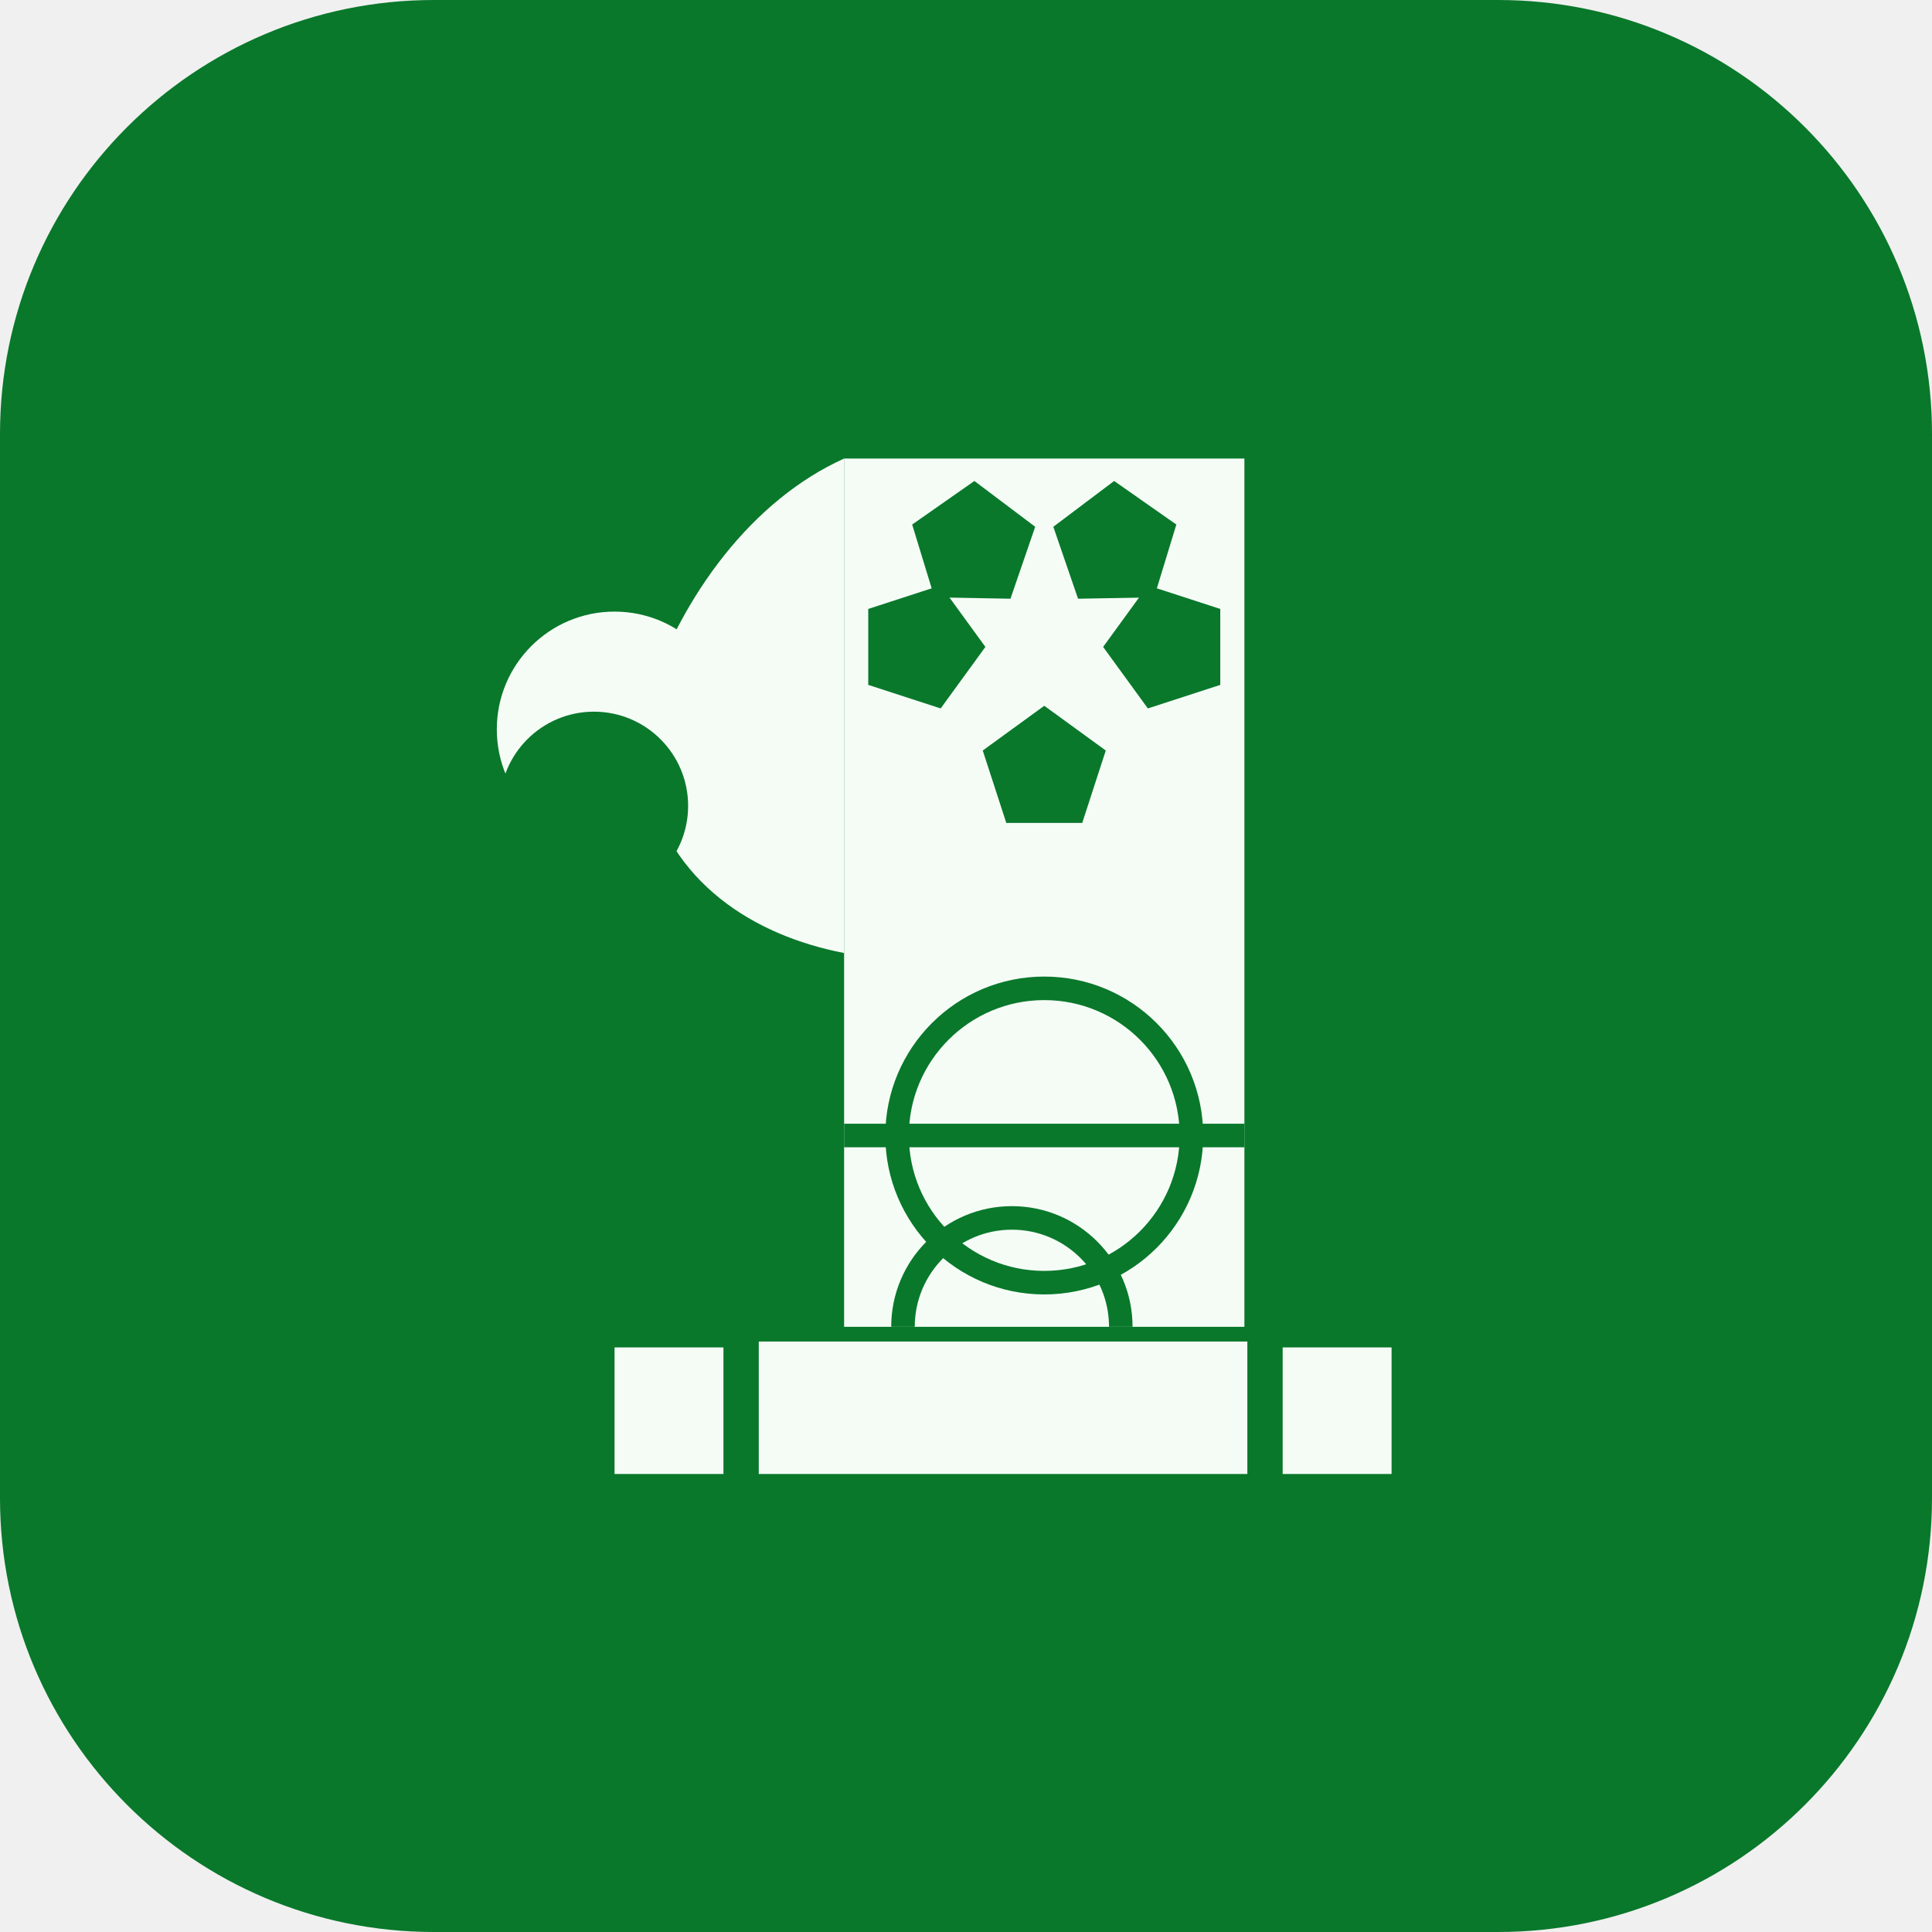
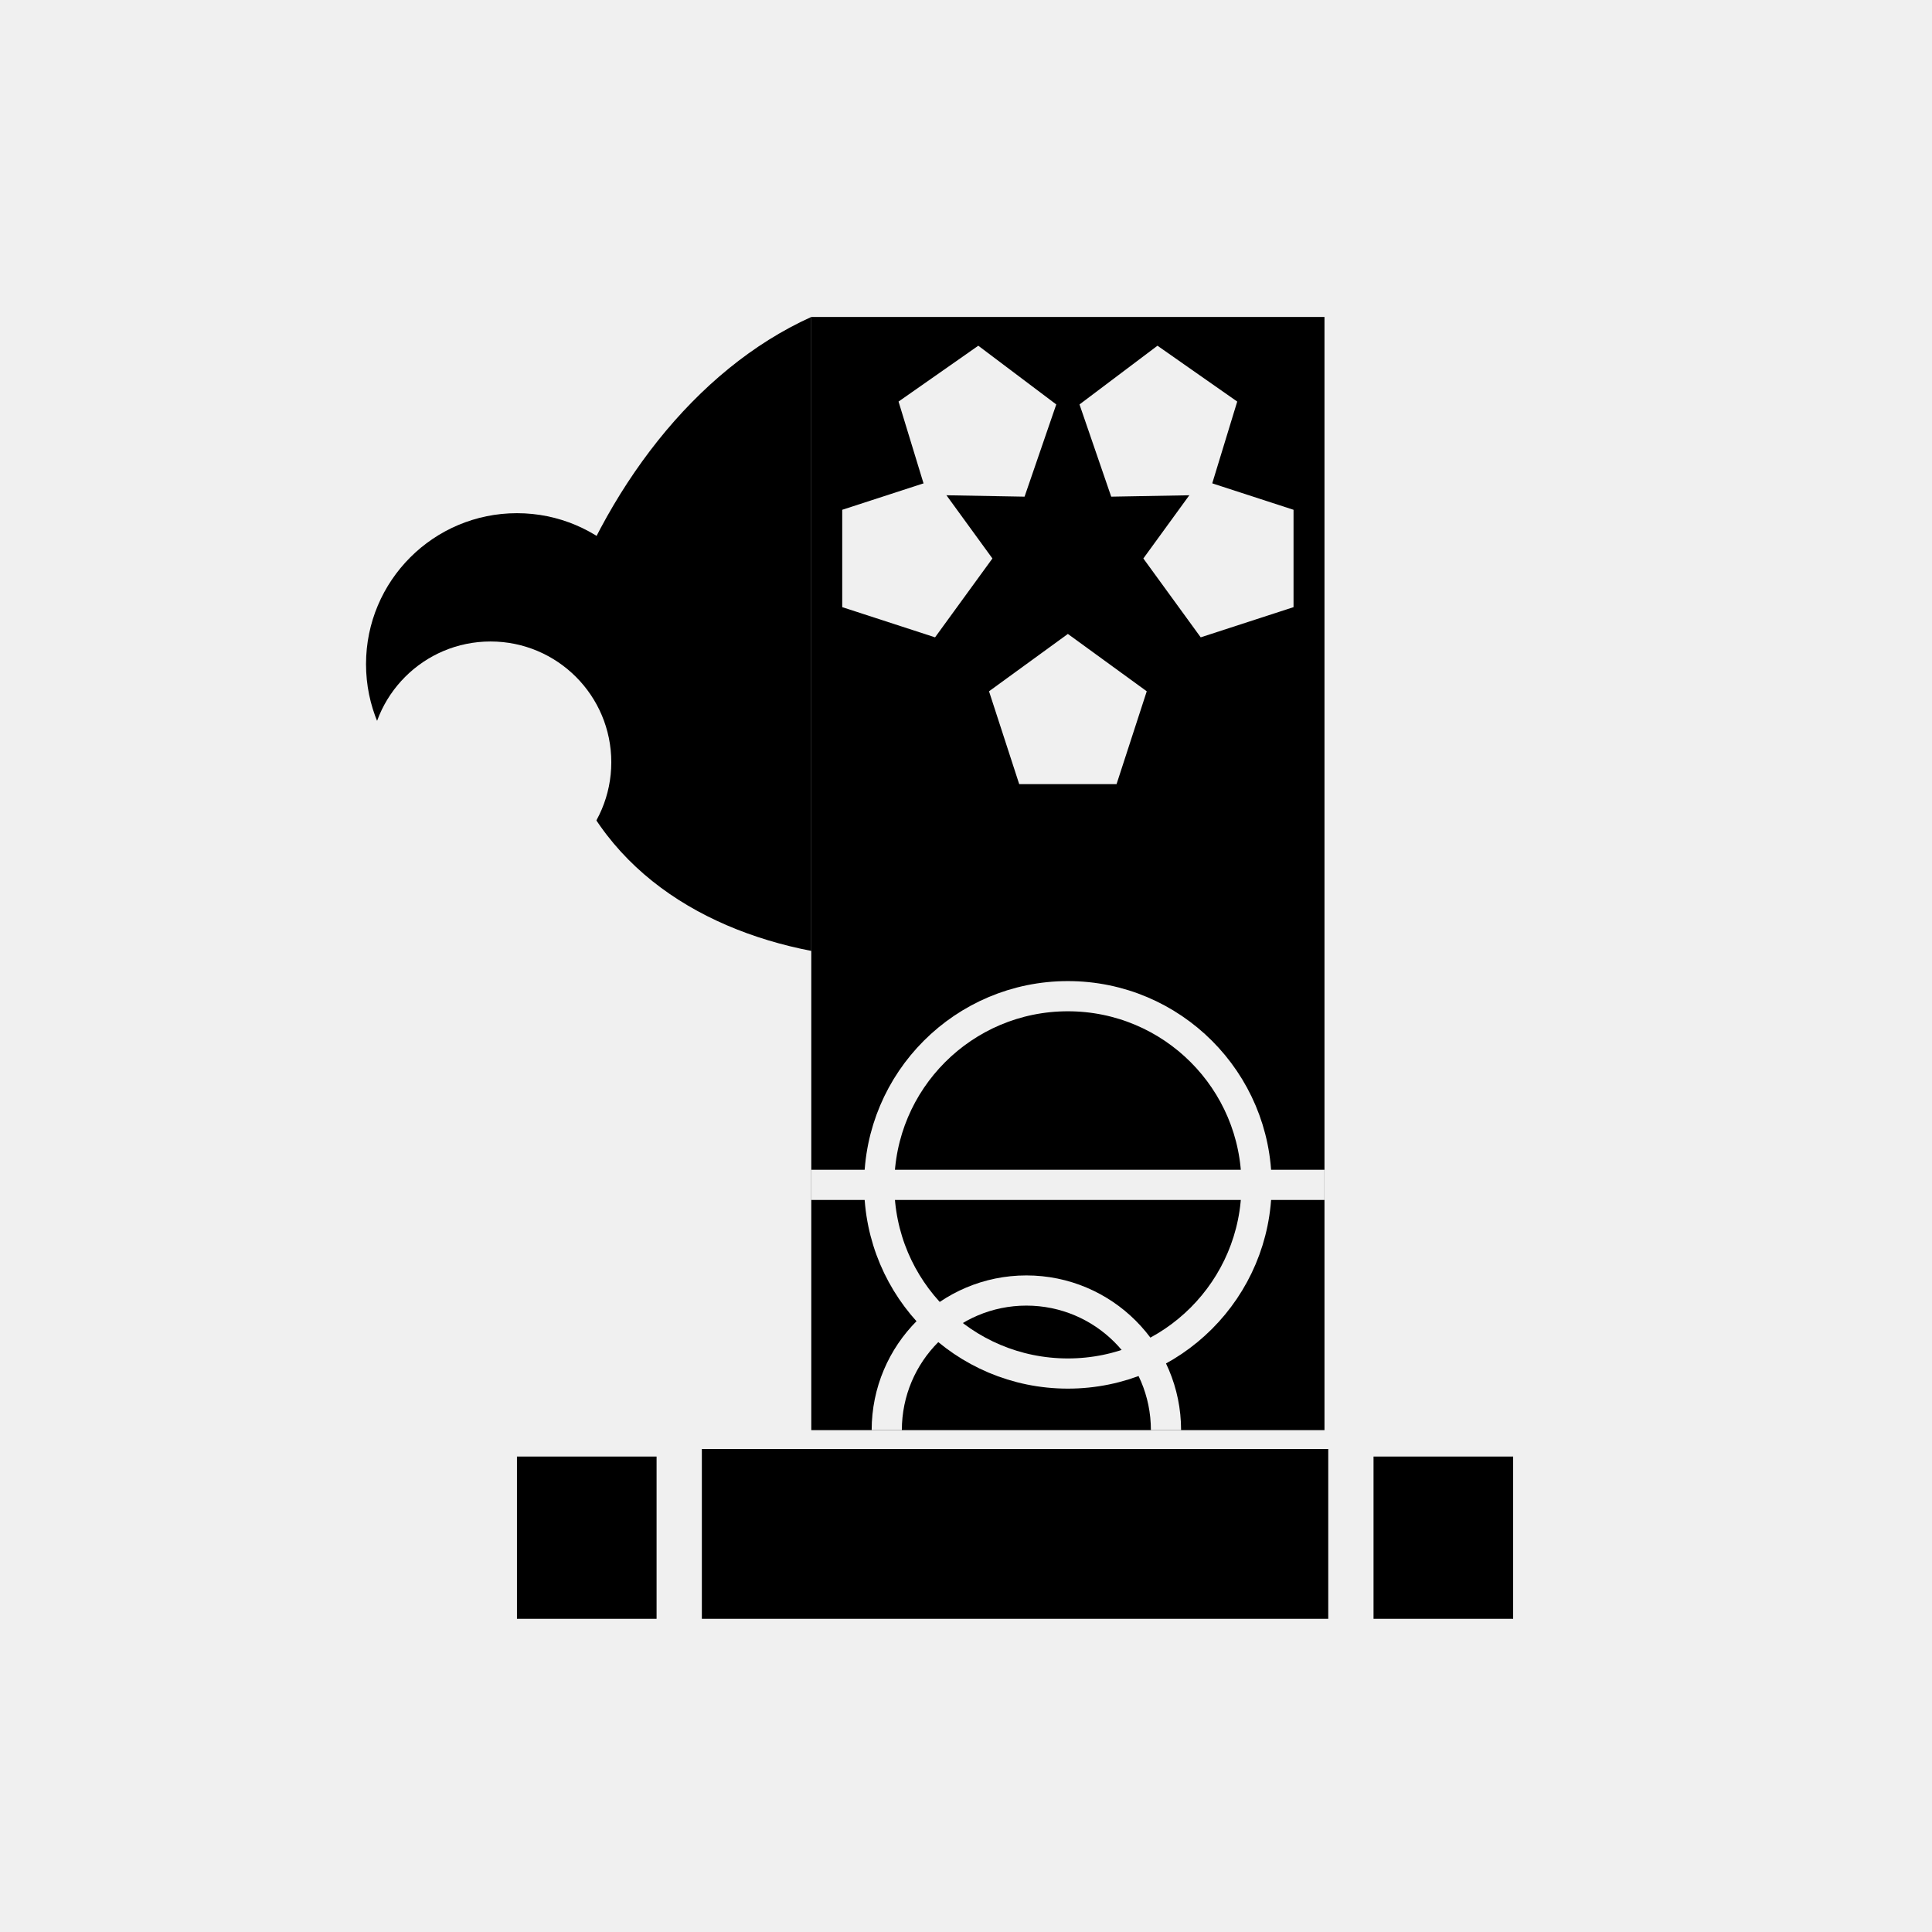
<svg xmlns="http://www.w3.org/2000/svg" viewBox="0 0 512 512" role="img" aria-label="Pall1">
  <defs>
    <mask id="pall1-mark" maskUnits="userSpaceOnUse" x="0" y="0" width="512" height="512">
      <rect width="512" height="512" fill="#000" />
      <g fill="#fff">
        <path d="M215 84h136v295H215z" />
        <path d="M137 386h37v43h-37zM186 384h166v45H186zM364 386h37v43h-37z" />
        <path d="M215 84C184 98 160 130 148 166l0 28c8 34 36 52 67 58z" />
        <circle cx="137" cy="176" r="40" />
      </g>
      <g fill="#000">
        <circle cx="130" cy="202" r="32" />
        <g transform="translate(258.9 113.6) rotate(145)">
          <path d="M0-22 20.9-6.8 12.9 17.8-12.9 17.8-20.9-6.8z" />
        </g>
        <g transform="translate(307.1 113.6) rotate(215)">
          <path d="M0-22 20.9-6.8 12.9 17.8-12.9 17.8-20.9-6.8z" />
        </g>
        <g transform="translate(241 148) rotate(90)">
          <path d="M0-22 20.9-6.8 12.9 17.8-12.9 17.8-20.9-6.8z" />
        </g>
        <g transform="translate(325 148) rotate(270)">
          <path d="M0-22 20.9-6.8 12.9 17.8-12.9 17.8-20.9-6.8z" />
        </g>
        <g transform="translate(283 190) rotate(0)">
          <path d="M0-22 20.9-6.8 12.9 17.8-12.9 17.8-20.9-6.8z" />
        </g>
      </g>
      <g fill="none" stroke="#000" stroke-width="8">
        <path d="M215 314h136" />
        <circle cx="283" cy="314" r="50" />
        <path d="M235 379a37 37 0 0 1 74 0" />
      </g>
    </mask>
  </defs>
-   <rect width="512" height="512" rx="115" fill="#09782b" />
-   <g transform="translate(56 56) scale(0.78)">
-     <rect width="512" height="512" fill="#f5fcf6" mask="url(#pall1-mark)" />
-   </g>
+   <rect width="512" height="512" fill="currentColor" mask="url(#pall1-mark)" />
</svg>
